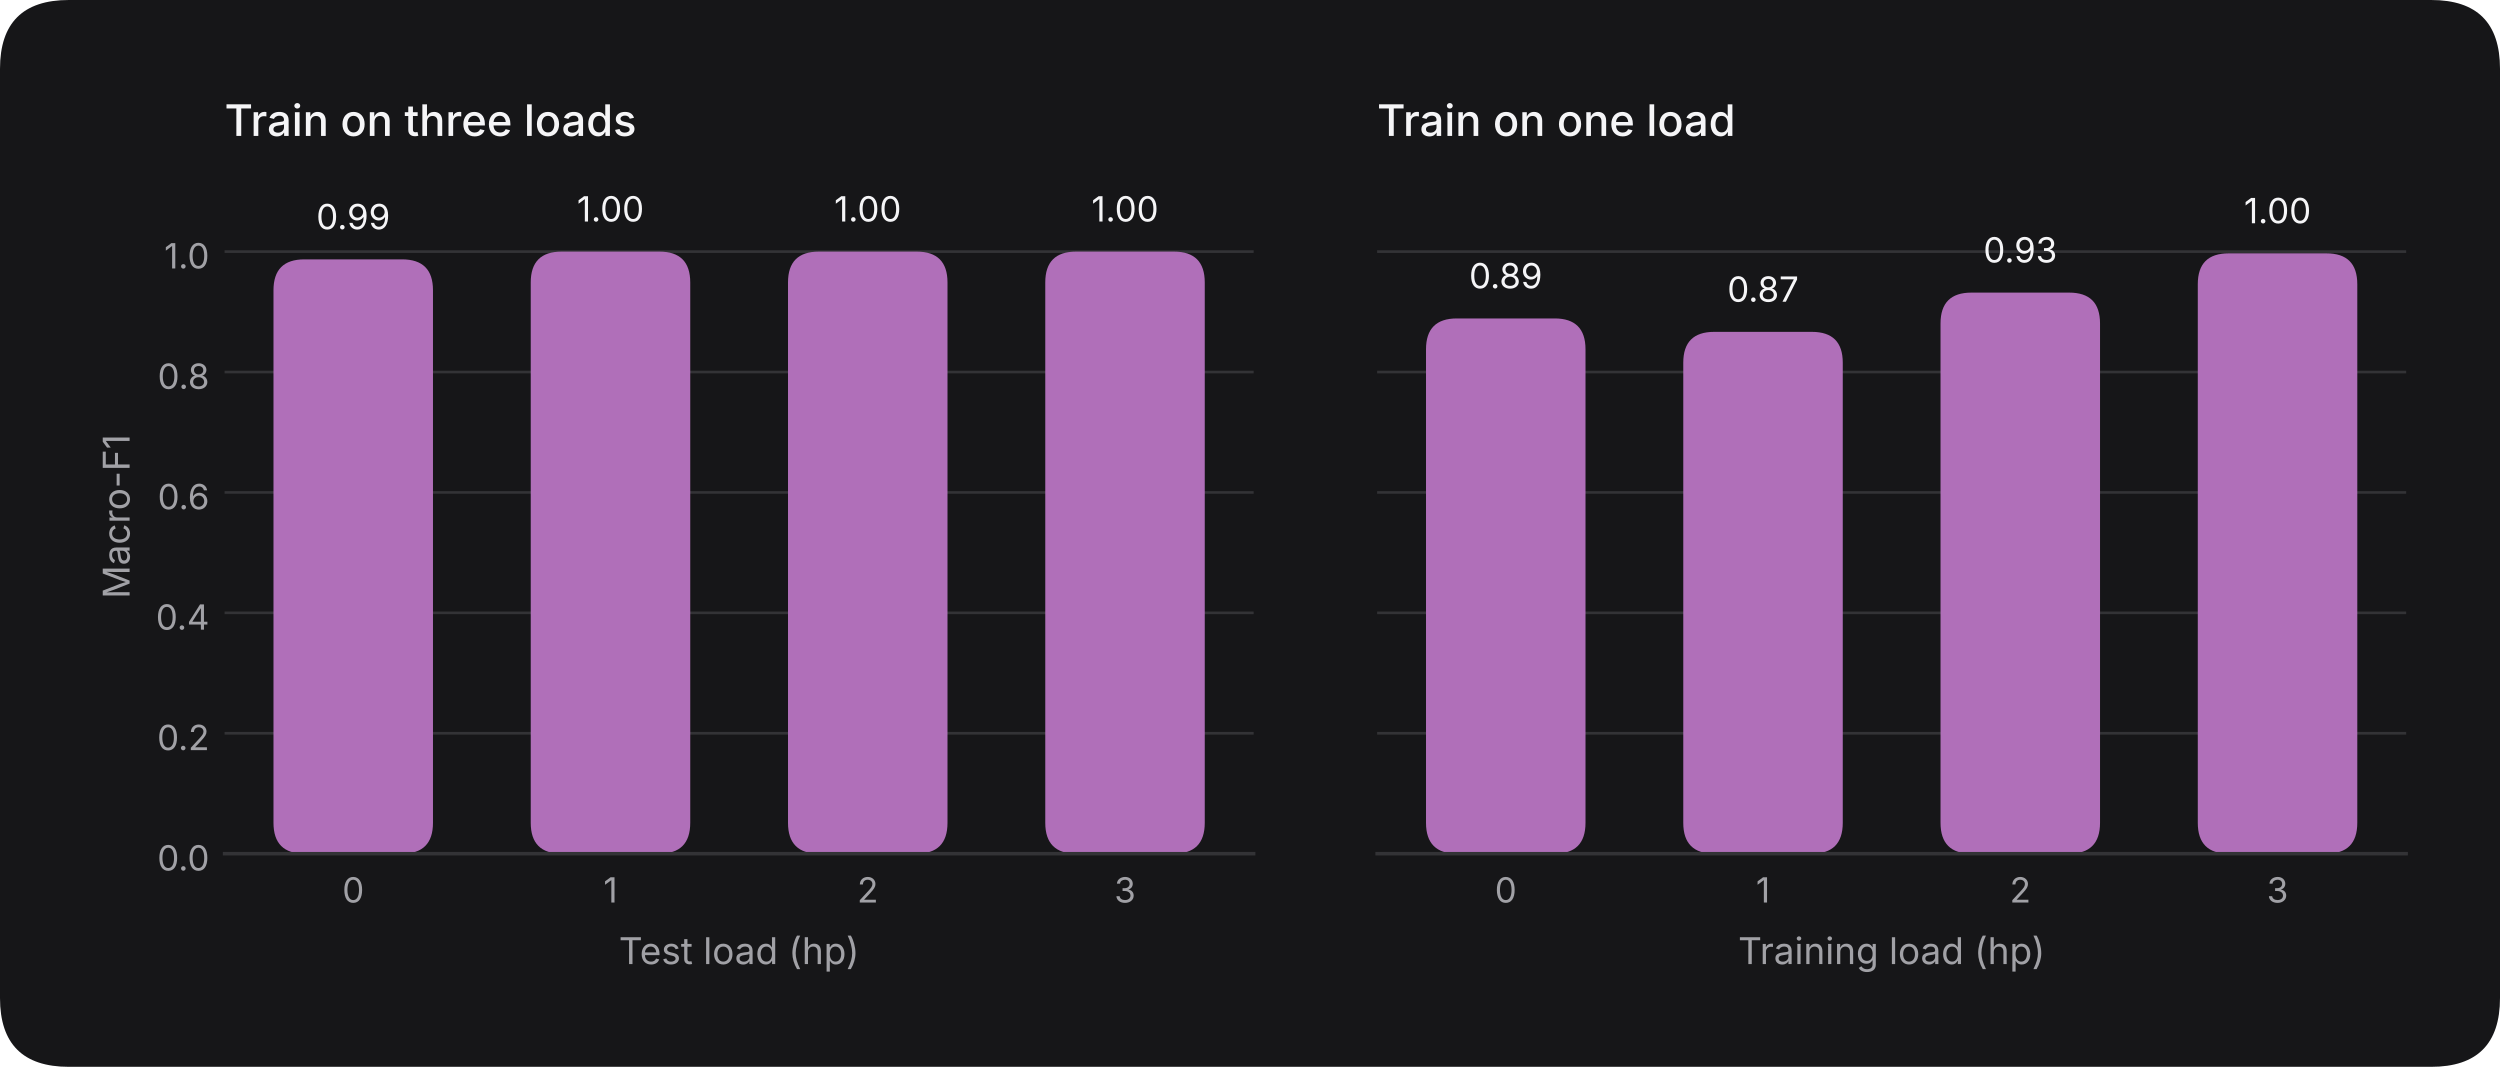
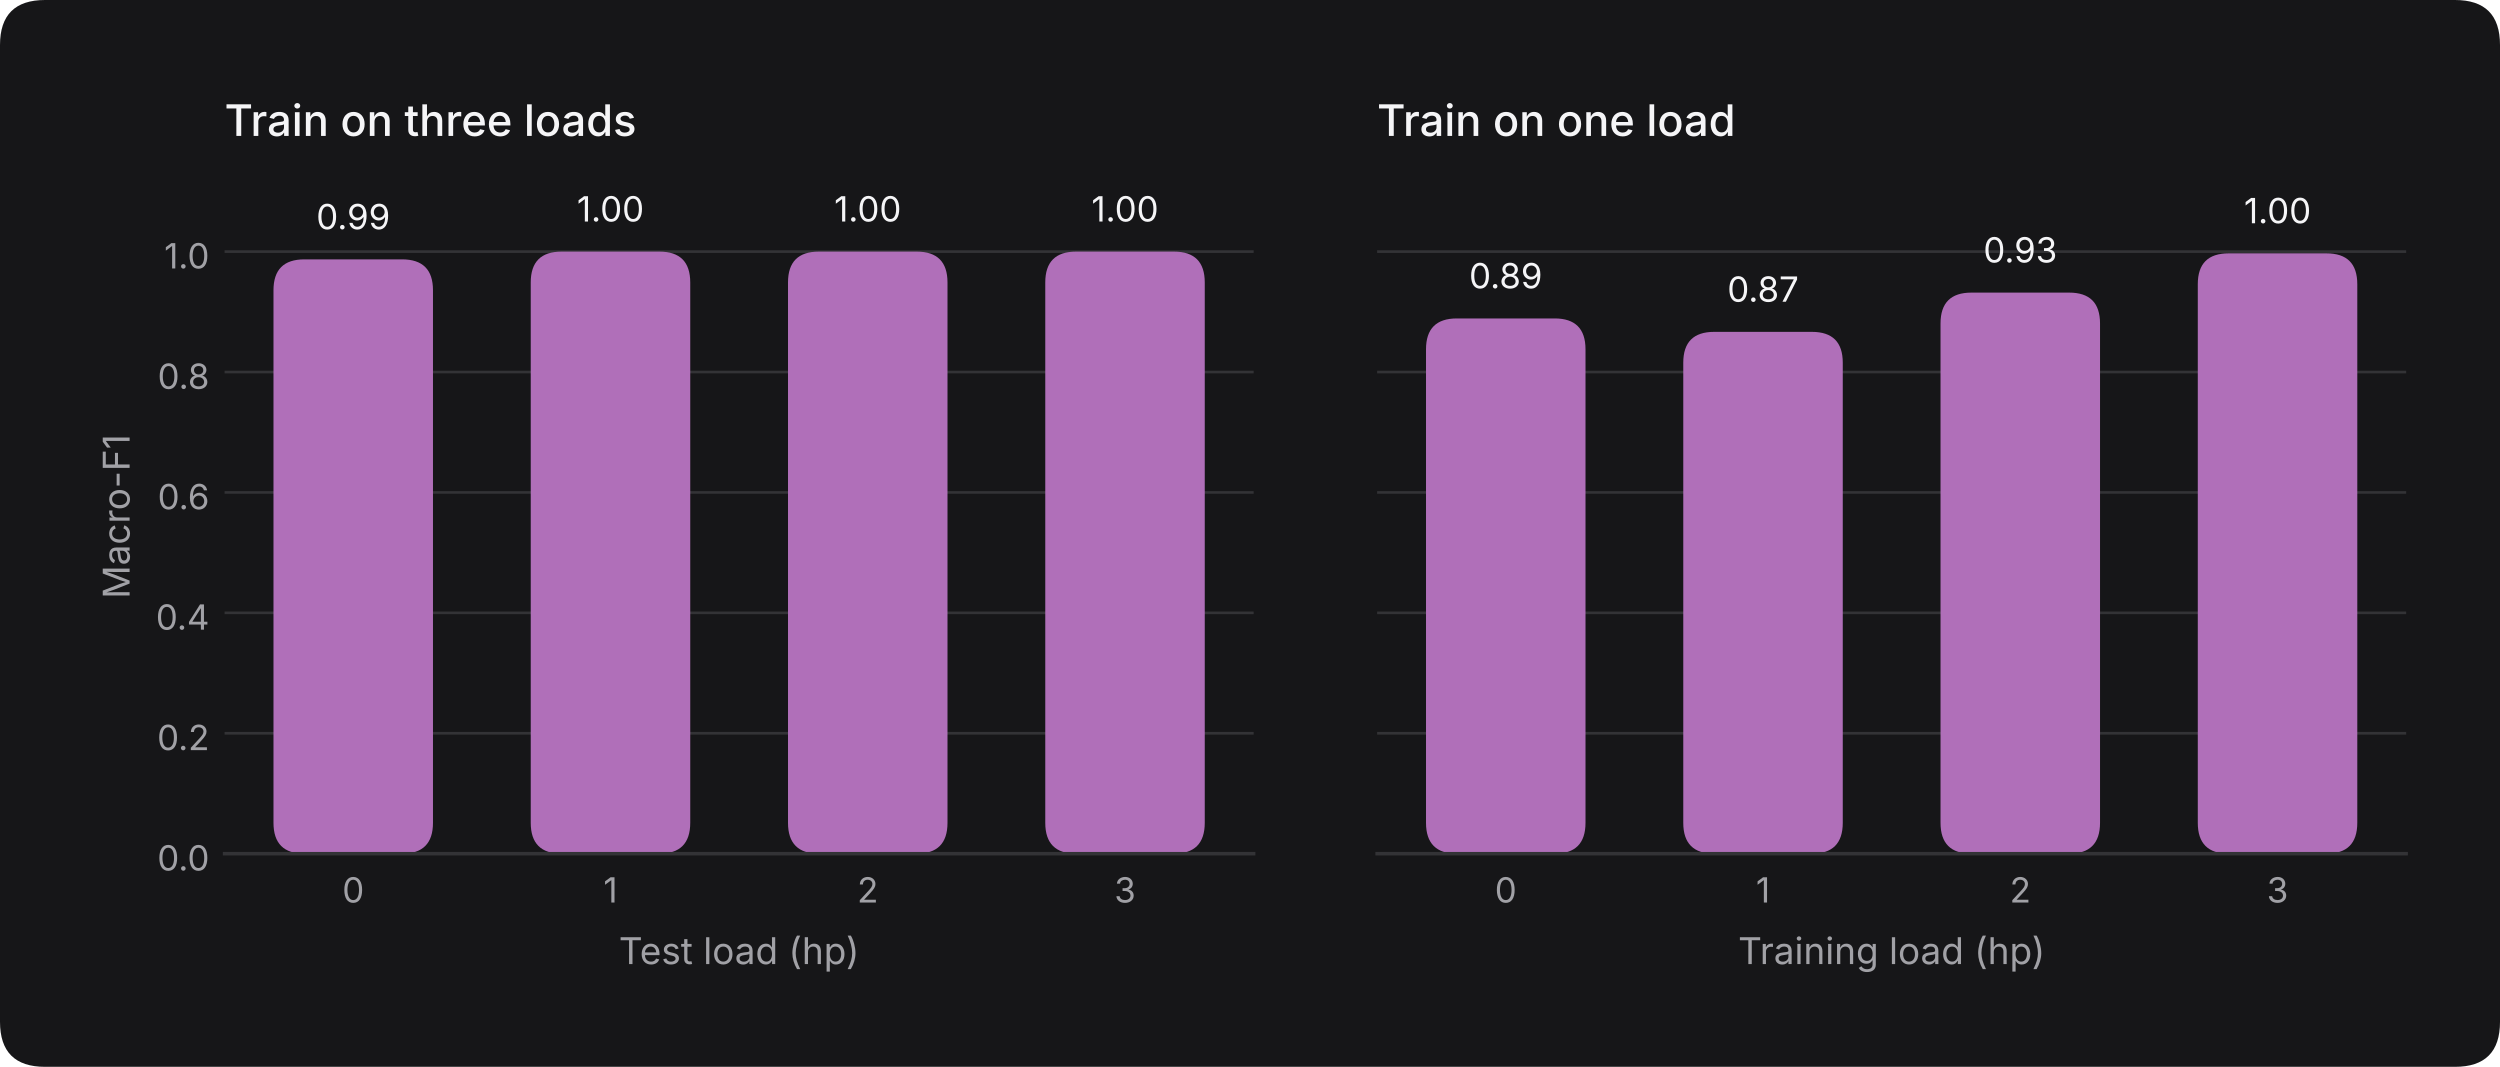
<svg xmlns="http://www.w3.org/2000/svg" xmlns:xlink="http://www.w3.org/1999/xlink" width="575.503pt" height="245.584pt" viewBox="0 0 575.503 245.584" version="1.1">
  <defs>
    <style type="text/css">*{stroke-linejoin: round; stroke-linecap: butt}</style>
  </defs>
  <g id="figure_1">
    <g id="patch_1">
      <path d="M 0 245.584  L 575.503 245.584  L 575.503 0  L 0 0  L 0 245.584  z " style="fill: none; opacity: 0" />
    </g>
    <g id="patch_2">
-       <path d="M 15.84 245.584  L 559.663 245.584  Q 575.503 245.584 575.503 229.744  L 575.503 15.84  Q 575.503 -0 559.663 -0  L 15.84 -0  Q 0 -0 0 15.84  L 0 229.744  Q 0 245.584 15.84 245.584  z " style="fill: #161618" />
+       <path d="M 10.359 245.584  L 565.144 245.584  Q 575.503 245.584 575.503 235.225  L 575.503 10.359  Q 575.503 -0 565.144 -0  L 10.359 -0  Q 0 -0 0 10.359  L 0 235.225  Q 0 245.584 10.359 245.584  z " style="fill: #161618" />
    </g>
    <g id="axes_1">
      <g id="patch_3">
        <path d="M 51.703 196.519  L 288.59 196.519  L 288.59 41.288  L 51.703 41.288  L 51.703 196.519  z " style="fill: none; opacity: 0" />
      </g>
      <g id="matplotlib.axis_1">
        <g id="xtick_1">
          <g id="line2d_1" />
          <g id="text_1">
            <g style="fill: #a1a1a6" transform="translate(78.79052 207.7695) scale(0.08 -0.08)">
              <defs>
                <path id="Inter-Regular-53f" d="M 2019 -63  C 3059 -63 3656 809 3656 2325  C 3656 3834 3050 4719 2019 4719  C 988 4719 381 3834 381 2325  C 381 806 981 -63 2019 -63  z M 2019 456  C 1338 456 953 1144 953 2325  C 953 3509 1338 4203 2019 4203  C 2700 4203 3084 3513 3084 2325  C 3084 1144 2700 456 2019 456  z " transform="scale(0.015625)" />
              </defs>
              <use xlink:href="#Inter-Regular-53f" />
            </g>
          </g>
        </g>
        <g id="xtick_2">
          <g id="line2d_2" />
          <g id="text_2">
            <g style="fill: #a1a1a6" transform="translate(138.9091 207.7695) scale(0.08 -0.08)">
              <defs>
                <path id="Inter-Regular-540" d="M 2041 4656  L 1313 4656  L 300 3909  L 300 3272  L 1425 4106  L 1456 4106  L 1456 0  L 2041 0  L 2041 4656  z " transform="scale(0.015625)" />
              </defs>
              <use xlink:href="#Inter-Regular-540" />
            </g>
          </g>
        </g>
        <g id="xtick_3">
          <g id="line2d_3" />
          <g id="text_3">
            <g style="fill: #a1a1a6" transform="translate(197.3183 207.7695) scale(0.08 -0.08)">
              <defs>
                <path id="Inter-Regular-541" d="M 481 0  L 3447 0  L 3447 522  L 1300 522  L 1300 559  L 2319 1644  C 3141 2519 3369 2916 3369 3419  C 3369 4147 2778 4719 1947 4719  C 1119 4719 494 4159 494 3334  L 1063 3334  C 1063 3859 1400 4203 1931 4203  C 2428 4203 2806 3900 2806 3413  C 2806 2984 2544 2666 2028 2106  L 481 428  L 481 0  z " transform="scale(0.015625)" />
              </defs>
              <use xlink:href="#Inter-Regular-541" />
            </g>
          </g>
        </g>
        <g id="xtick_4">
          <g id="line2d_4" />
          <g id="text_4">
            <g style="fill: #a1a1a6" transform="translate(256.5087 207.7695) scale(0.08 -0.08)">
              <defs>
                <path id="Inter-Regular-543" d="M 1984 -63  C 2897 -63 3572 503 3572 1266  C 3572 1853 3225 2284 2631 2381  L 2631 2419  C 3106 2559 3403 2944 3403 3469  C 3403 4131 2872 4719 2003 4719  C 1184 4719 516 4216 491 3484  L 1063 3484  C 1081 3938 1516 4203 1991 4203  C 2497 4203 2822 3900 2822 3438  C 2822 2956 2447 2644 1903 2644  L 1525 2644  L 1525 2128  L 1903 2128  C 2594 2128 2984 1775 2984 1272  C 2984 788 2559 459 1975 459  C 1444 459 1025 731 991 1175  L 391 1175  C 422 438 1072 -63 1984 -63  z " transform="scale(0.015625)" />
              </defs>
              <use xlink:href="#Inter-Regular-543" />
            </g>
          </g>
        </g>
        <g id="text_5">
          <g style="fill: #a1a1a6" transform="translate(142.4574 221.9336) scale(0.085 -0.085)">
            <defs>
              <path id="Inter-Regular-19c" d="M 306 4131  L 1772 4131  L 1772 0  L 2366 0  L 2366 4131  L 3825 4131  L 3825 4656  L 306 4656  L 306 4131  z " transform="scale(0.015625)" />
              <path id="Inter-Regular-267" d="M 1963 -75  C 2678 -75 3200 284 3363 813  L 2819 963  C 2688 606 2378 425 1966 425  C 1347 425 922 825 894 1556  L 3419 1556  L 3419 1791  C 3419 3081 2638 3538 1897 3538  C 944 3538 325 2791 325 1719  C 325 644 950 -75 1963 -75  z M 897 2031  C 931 2566 1297 3038 1897 3038  C 2472 3038 2794 2625 2847 2031  L 897 2031  z " transform="scale(0.015625)" />
              <path id="Inter-Regular-369" d="M 1681 -75  C 2500 -75 3059 372 3059 984  C 3059 1463 2763 1778 2128 1928  L 1600 2053  C 1191 2150 1013 2294 1013 2553  C 1013 2844 1325 3059 1741 3059  C 2191 3059 2388 2816 2484 2566  L 2994 2697  C 2834 3188 2456 3538 1738 3538  C 994 3538 444 3119 444 2519  C 444 2028 747 1716 1381 1566  L 1963 1428  C 2306 1347 2475 1188 2475 947  C 2475 659 2163 419 1675 419  C 1256 419 972 591 872 975  L 338 847  C 463 244 963 -75 1681 -75  z " transform="scale(0.015625)" />
              <path id="Inter-Regular-37b" d="M 1869 3494  L 1150 3494  L 1150 4325  L 588 4325  L 588 3494  L 63 3494  L 63 3013  L 588 3013  L 588 863  C 588 291 944 -44 1547 -44  C 1691 -44 1850 -22 1966 19  L 1850 494  C 1756 475 1634 456 1563 456  C 1266 456 1150 594 1150 906  L 1150 3013  L 1869 3013  L 1869 3494  z " transform="scale(0.015625)" />
              <path id="Inter-Regular-6eb" transform="scale(0.015625)" />
              <path id="Inter-Regular-2e2" d="M 1056 4656  L 494 4656  L 494 0  L 1056 0  L 1056 4656  z " transform="scale(0.015625)" />
              <path id="Inter-Regular-318" d="M 1916 -75  C 2869 -75 3513 647 3513 1725  C 3513 2819 2869 3538 1916 3538  C 966 3538 325 2819 325 1725  C 325 647 966 -75 1916 -75  z M 1916 428  C 1219 428 897 1038 897 1725  C 897 2422 1219 3034 1916 3034  C 2622 3034 2944 2419 2944 1725  C 2944 1038 2622 428 1916 428  z " transform="scale(0.015625)" />
              <path id="Inter-Regular-1fc" d="M 1472 -81  C 2063 -81 2391 228 2509 475  L 2547 475  L 2547 0  L 3100 0  L 3100 2303  C 3100 3394 2259 3538 1791 3538  C 1250 3538 650 3344 381 2709  L 922 2531  C 1031 2775 1303 3044 1806 3044  C 2291 3044 2538 2794 2538 2359  L 2538 2341  C 2538 2081 2263 2100 1641 2022  C 994 1941 281 1794 281 994  C 281 306 809 -81 1472 -81  z M 1569 416  C 1150 416 847 603 847 966  C 847 1363 1206 1494 1616 1547  C 1831 1575 2444 1638 2538 1747  L 2538 1263  C 2538 834 2191 416 1569 416  z " transform="scale(0.015625)" />
              <path id="Inter-Regular-256" d="M 1803 -75  C 2469 -75 2703 347 2819 541  L 2881 541  L 2881 0  L 3425 0  L 3425 4656  L 2863 4656  L 2863 2934  L 2819 2934  C 2703 3119 2488 3538 1806 3538  C 934 3538 325 2844 325 1738  C 325 625 931 -75 1803 -75  z M 1888 428  C 1234 428 897 1009 897 1744  C 897 2469 1225 3034 1888 3034  C 2531 3034 2869 2516 2869 1744  C 2869 966 2522 428 1888 428  z " transform="scale(0.015625)" />
              <path id="Inter-Regular-59f" d="M 681 1897  C 681 984 956 31 1488 -872  L 2034 -872  C 1497 238 1253 1069 1253 1897  C 1253 2809 1550 3956 2034 4941  L 1488 4941  C 1019 4169 681 2913 681 1897  z " transform="scale(0.015625)" />
              <path id="Inter-Regular-29f" d="M 1056 2094  C 1056 2691 1434 3031 1938 3031  C 2425 3031 2725 2709 2725 2172  L 2725 0  L 3291 0  L 3291 2219  C 3291 3103 2813 3538 2106 3538  C 1650 3538 1284 3353 1056 2888  L 1056 4656  L 494 4656  L 494 0  L 1056 0  L 1056 2094  z " transform="scale(0.015625)" />
              <path id="Inter-Regular-34d" d="M 494 -1306  L 1056 -1306  L 1056 541  L 1100 541  C 1216 347 1450 -75 2116 -75  C 2988 -75 3594 625 3594 1738  C 3594 2844 2984 3538 2113 3538  C 1431 3538 1216 3119 1100 2934  L 1038 2934  L 1038 3494  L 494 3494  L 494 -1306  z M 2031 428  C 1397 428 1050 966 1050 1744  C 1050 2516 1388 3034 2031 3034  C 2694 3034 3022 2469 3022 1744  C 3022 1009 2684 428 2031 428  z " transform="scale(0.015625)" />
              <path id="Inter-Regular-5a0" d="M 300 -872  L 847 -872  C 1369 16 1653 969 1653 1897  C 1653 2909 1316 4172 847 4941  L 300 4941  C 784 3956 1081 2809 1081 1897  C 1081 1094 853 269 300 -872  z " transform="scale(0.015625)" />
            </defs>
            <use xlink:href="#Inter-Regular-19c" />
            <use xlink:href="#Inter-Regular-267" transform="translate(56.73438 0)" />
            <use xlink:href="#Inter-Regular-369" transform="translate(115.0312 0)" />
            <use xlink:href="#Inter-Regular-37b" transform="translate(167.8125 0)" />
            <use xlink:href="#Inter-Regular-6eb" transform="translate(200.5312 0)" />
            <use xlink:href="#Inter-Regular-2e2" transform="translate(228.6562 0)" />
            <use xlink:href="#Inter-Regular-318" transform="translate(252.875 0)" />
            <use xlink:href="#Inter-Regular-1fc" transform="translate(313.8281 0)" />
            <use xlink:href="#Inter-Regular-256" transform="translate(369.9844 0)" />
            <use xlink:href="#Inter-Regular-6eb" transform="translate(431.2188 0)" />
            <use xlink:href="#Inter-Regular-59f" transform="translate(459.3438 0)" />
            <use xlink:href="#Inter-Regular-29f" transform="translate(495.8125 0)" />
            <use xlink:href="#Inter-Regular-34d" transform="translate(554.9375 0)" />
            <use xlink:href="#Inter-Regular-5a0" transform="translate(615.0469 0)" />
          </g>
        </g>
      </g>
      <g id="matplotlib.axis_2">
        <g id="ytick_1">
          <g id="line2d_5">
-             <path d="M 51.703 196.519  L 288.59 196.519  " clip-path="url(#pad418fd675)" style="fill: none; stroke: #333336; stroke-width: 0.6; stroke-linecap: square" />
+             <path d="M 51.703 196.519  L 288.59 196.519  " clip-path="url(#p7449c4aca0)" style="fill: none; stroke: #333336; stroke-width: 0.6; stroke-linecap: square" />
          </g>
          <g id="line2d_6" />
          <g id="text_6">
            <g style="fill: #a1a1a6" transform="translate(36.20842 200.3945) scale(0.08 -0.08)">
              <defs>
                <path id="Inter-Regular-5e0" d="M 922 -41  C 1156 -41 1344 147 1344 381  C 1344 616 1156 803 922 803  C 688 803 500 616 500 381  C 500 147 688 -41 922 -41  z " transform="scale(0.015625)" />
              </defs>
              <use xlink:href="#Inter-Regular-53f" />
              <use xlink:href="#Inter-Regular-5e0" transform="translate(60.5625 0)" />
              <use xlink:href="#Inter-Regular-53f" transform="translate(86.84375 0)" />
            </g>
          </g>
        </g>
        <g id="ytick_2">
          <g id="line2d_7">
-             <path d="M 51.703 168.799  L 288.59 168.799  " clip-path="url(#pad418fd675)" style="fill: none; stroke: #333336; stroke-width: 0.6; stroke-linecap: square" />
+             <path d="M 51.703 168.799  L 288.59 168.799  " clip-path="url(#p7449c4aca0)" style="fill: none; stroke: #333336; stroke-width: 0.6; stroke-linecap: square" />
          </g>
          <g id="line2d_8" />
          <g id="text_7">
            <g style="fill: #a1a1a6" transform="translate(36.17467 172.6745) scale(0.08 -0.08)">
              <use xlink:href="#Inter-Regular-53f" />
              <use xlink:href="#Inter-Regular-5e0" transform="translate(60.5625 0)" />
              <use xlink:href="#Inter-Regular-541" transform="translate(89.375 0)" />
            </g>
          </g>
        </g>
        <g id="ytick_3">
          <g id="line2d_9">
-             <path d="M 51.703 141.079  L 288.59 141.079  " clip-path="url(#pad418fd675)" style="fill: none; stroke: #333336; stroke-width: 0.6; stroke-linecap: square" />
+             <path d="M 51.703 141.079  L 288.59 141.079  " clip-path="url(#p7449c4aca0)" style="fill: none; stroke: #333336; stroke-width: 0.6; stroke-linecap: square" />
          </g>
          <g id="line2d_10" />
          <g id="text_8">
            <g style="fill: #a1a1a6" transform="translate(35.88592 144.9545) scale(0.08 -0.08)">
              <defs>
                <path id="Inter-Regular-544" d="M 375 947  L 2566 947  L 2566 0  L 3134 0  L 3134 947  L 3766 947  L 3766 1469  L 3134 1469  L 3134 4656  L 2413 4656  L 375 1431  L 375 947  z M 2569 1469  L 1009 1469  L 1009 1506  L 2531 3913  L 2569 3913  L 2569 1469  z " transform="scale(0.015625)" />
              </defs>
              <use xlink:href="#Inter-Regular-53f" />
              <use xlink:href="#Inter-Regular-5e0" transform="translate(60.5625 0)" />
              <use xlink:href="#Inter-Regular-544" transform="translate(89.375 0)" />
            </g>
          </g>
        </g>
        <g id="ytick_4">
          <g id="line2d_11">
-             <path d="M 51.703 113.359  L 288.59 113.359  " clip-path="url(#pad418fd675)" style="fill: none; stroke: #333336; stroke-width: 0.6; stroke-linecap: square" />
+             <path d="M 51.703 113.359  L 288.59 113.359  " clip-path="url(#p7449c4aca0)" style="fill: none; stroke: #333336; stroke-width: 0.6; stroke-linecap: square" />
          </g>
          <g id="line2d_12" />
          <g id="text_9">
            <g style="fill: #a1a1a6" transform="translate(36.29467 117.2345) scale(0.08 -0.08)">
              <defs>
                <path id="Inter-Regular-547" d="M 2019 -63  C 2969 -63 3588 634 3588 1503  C 3588 2403 2925 3044 2128 3044  C 1644 3044 1231 2813 981 2425  L 944 2425  C 944 3544 1375 4194 2091 4194  C 2575 4194 2866 3888 2969 3484  L 3550 3484  C 3438 4216 2872 4719 2091 4719  C 1034 4719 381 3788 381 2150  C 381 434 1241 -63 2019 -63  z M 2019 459  C 1447 459 1028 947 1028 1497  C 1028 2041 1469 2528 2034 2528  C 2597 2528 3013 2072 3013 1503  C 3013 922 2578 459 2019 459  z " transform="scale(0.015625)" />
              </defs>
              <use xlink:href="#Inter-Regular-53f" />
              <use xlink:href="#Inter-Regular-5e0" transform="translate(60.5625 0)" />
              <use xlink:href="#Inter-Regular-547" transform="translate(86.84375 0)" />
            </g>
          </g>
        </g>
        <g id="ytick_5">
          <g id="line2d_13">
-             <path d="M 51.703 85.639  L 288.59 85.639  " clip-path="url(#pad418fd675)" style="fill: none; stroke: #333336; stroke-width: 0.6; stroke-linecap: square" />
+             <path d="M 51.703 85.639  L 288.59 85.639  " clip-path="url(#p7449c4aca0)" style="fill: none; stroke: #333336; stroke-width: 0.6; stroke-linecap: square" />
          </g>
          <g id="line2d_14" />
          <g id="text_10">
            <g style="fill: #a1a1a6" transform="translate(36.28467 89.5145) scale(0.08 -0.08)">
              <defs>
                <path id="Inter-Regular-549" d="M 1978 -63  C 2916 -63 3578 478 3578 1238  C 3578 1825 3175 2325 2669 2419  L 2669 2444  C 3109 2559 3403 2988 3403 3481  C 3403 4191 2794 4719 1978 4719  C 1150 4719 550 4191 550 3481  C 550 2988 838 2559 1291 2444  L 1291 2419  C 769 2325 381 1825 381 1238  C 381 478 1031 -63 1978 -63  z M 1978 453  C 1350 453 966 775 966 1269  C 966 1784 1391 2153 1978 2153  C 2553 2153 2984 1784 2984 1269  C 2984 775 2594 453 1978 453  z M 1978 2650  C 1475 2650 1125 2966 1125 3438  C 1125 3903 1463 4206 1978 4206  C 2484 4206 2828 3903 2828 3438  C 2828 2966 2469 2650 1978 2650  z " transform="scale(0.015625)" />
              </defs>
              <use xlink:href="#Inter-Regular-53f" />
              <use xlink:href="#Inter-Regular-5e0" transform="translate(60.5625 0)" />
              <use xlink:href="#Inter-Regular-549" transform="translate(87.125 0)" />
            </g>
          </g>
        </g>
        <g id="ytick_6">
          <g id="line2d_15">
-             <path d="M 51.703 57.919  L 288.59 57.919  " clip-path="url(#pad418fd675)" style="fill: none; stroke: #333336; stroke-width: 0.6; stroke-linecap: square" />
+             <path d="M 51.703 57.919  L 288.59 57.919  " clip-path="url(#p7449c4aca0)" style="fill: none; stroke: #333336; stroke-width: 0.6; stroke-linecap: square" />
          </g>
          <g id="line2d_16" />
          <g id="text_11">
            <g style="fill: #a1a1a6" transform="translate(37.79967 61.7945) scale(0.08 -0.08)">
              <use xlink:href="#Inter-Regular-540" />
              <use xlink:href="#Inter-Regular-5e0" transform="translate(40.67188 0)" />
              <use xlink:href="#Inter-Regular-53f" transform="translate(66.95312 0)" />
            </g>
          </g>
        </g>
        <g id="text_12">
          <g style="fill: #a1a1a6" transform="translate(29.83563 137.8273) rotate(-90) scale(0.085 -0.085)">
            <defs>
              <path id="Inter-Regular-125" d="M 563 0  L 1128 0  L 1128 2659  C 1128 3019 1116 3569 1106 4013  C 1291 3466 1472 2922 1575 2659  L 2631 0  L 3147 0  L 4188 2659  C 4294 2931 4488 3491 4656 4022  C 4644 3538 4634 3003 4634 2659  L 4634 0  L 5219 0  L 5219 4656  L 4372 4656  L 3241 1719  C 3150 1484 3006 1025 2897 659  C 2788 1038 2641 1494 2553 1719  L 1406 4656  L 563 4656  L 563 0  z " transform="scale(0.015625)" />
              <path id="Inter-Regular-24b" d="M 1916 -75  C 2600 -75 3156 297 3344 919  L 2806 1072  C 2703 694 2384 428 1916 428  C 1219 428 897 1038 897 1725  C 897 2422 1219 3034 1916 3034  C 2375 3034 2688 2778 2791 2419  L 3331 2572  C 3141 3181 2591 3538 1916 3538  C 966 3538 325 2819 325 1725  C 325 647 966 -75 1916 -75  z " transform="scale(0.015625)" />
              <path id="Inter-Regular-356" d="M 494 0  L 1056 0  L 1056 2188  C 1056 2659 1425 3000 1928 3000  C 2078 3000 2231 2975 2266 2969  L 2266 3534  C 2200 3538 2063 3544 1981 3544  C 1566 3544 1203 3309 1075 2956  L 1038 2956  L 1038 3494  L 494 3494  L 494 0  z " transform="scale(0.015625)" />
              <path id="Inter-Regular-5b5" d="M 2494 2247  L 450 2247  L 450 1728  L 2494 1728  L 2494 2247  z " transform="scale(0.015625)" />
              <path id="Inter-Regular-89" d="M 563 0  L 1156 0  L 1156 2013  L 3166 2013  L 3166 2538  L 1156 2538  L 1156 4131  L 3378 4131  L 3378 4656  L 563 4656  L 563 0  z " transform="scale(0.015625)" />
            </defs>
            <use xlink:href="#Inter-Regular-125" />
            <use xlink:href="#Inter-Regular-1fc" transform="translate(90.32812 0)" />
            <use xlink:href="#Inter-Regular-24b" transform="translate(146.4844 0)" />
            <use xlink:href="#Inter-Regular-356" transform="translate(203.6094 0)" />
            <use xlink:href="#Inter-Regular-318" transform="translate(239.5938 0)" />
            <use xlink:href="#Inter-Regular-5b5" transform="translate(299.5625 0)" />
            <use xlink:href="#Inter-Regular-89" transform="translate(345.5625 0)" />
            <use xlink:href="#Inter-Regular-540" transform="translate(404.5938 0)" />
          </g>
        </g>
      </g>
      <g id="patch_4">
-         <path d="M 70.062 196.519  L 92.566 196.519  Q 99.673 196.519 99.673 189.413  L 99.673 66.814  Q 99.673 59.707 92.566 59.707  L 70.062 59.707  Q 62.956 59.707 62.956 66.814  L 62.956 189.413  Q 62.956 196.519 70.062 196.519  z " clip-path="url(#pad418fd675)" style="fill: #b06fb9" />
+         <path d="M 70.062 196.519  L 92.566 196.519  Q 99.673 196.519 99.673 189.413  L 99.673 66.814  Q 99.673 59.707 92.566 59.707  L 70.062 59.707  Q 62.956 59.707 62.956 66.814  L 62.956 189.413  Q 62.956 196.519 70.062 196.519  z " clip-path="url(#p7449c4aca0)" style="fill: #b06fb9" />
      </g>
      <g id="patch_5">
-         <path d="M 129.284 196.519  L 151.788 196.519  Q 158.895 196.519 158.895 189.413  L 158.895 65.026  Q 158.895 57.919 151.788 57.919  L 129.284 57.919  Q 122.177 57.919 122.177 65.026  L 122.177 189.413  Q 122.177 196.519 129.284 196.519  z " clip-path="url(#pad418fd675)" style="fill: #b06fb9" />
+         <path d="M 129.284 196.519  L 151.788 196.519  Q 158.895 196.519 158.895 189.413  L 158.895 65.026  Q 158.895 57.919 151.788 57.919  L 129.284 57.919  Q 122.177 57.919 122.177 65.026  L 122.177 189.413  Q 122.177 196.519 129.284 196.519  z " clip-path="url(#p7449c4aca0)" style="fill: #b06fb9" />
      </g>
      <g id="patch_6">
-         <path d="M 188.506 196.519  L 211.01 196.519  Q 218.116 196.519 218.116 189.413  L 218.116 65.026  Q 218.116 57.919 211.01 57.919  L 188.506 57.919  Q 181.399 57.919 181.399 65.026  L 181.399 189.413  Q 181.399 196.519 188.506 196.519  z " clip-path="url(#pad418fd675)" style="fill: #b06fb9" />
+         <path d="M 188.506 196.519  L 211.01 196.519  Q 218.116 196.519 218.116 189.413  L 218.116 65.026  Q 218.116 57.919 211.01 57.919  L 188.506 57.919  Q 181.399 57.919 181.399 65.026  L 181.399 189.413  Q 181.399 196.519 188.506 196.519  z " clip-path="url(#p7449c4aca0)" style="fill: #b06fb9" />
      </g>
      <g id="patch_7">
-         <path d="M 247.727 196.519  L 270.231 196.519  Q 277.338 196.519 277.338 189.413  L 277.338 65.026  Q 277.338 57.919 270.231 57.919  L 247.727 57.919  Q 240.621 57.919 240.621 65.026  L 240.621 189.413  Q 240.621 196.519 247.727 196.519  z " clip-path="url(#pad418fd675)" style="fill: #b06fb9" />
+         <path d="M 247.727 196.519  L 270.231 196.519  Q 277.338 196.519 277.338 189.413  L 277.338 65.026  Q 277.338 57.919 270.231 57.919  L 247.727 57.919  Q 240.621 57.919 240.621 65.026  L 240.621 189.413  Q 240.621 196.519 247.727 196.519  z " clip-path="url(#p7449c4aca0)" style="fill: #b06fb9" />
      </g>
      <g id="patch_8">
        <path d="M 51.703 196.519  L 288.59 196.519  " style="fill: none; stroke: #333336; stroke-width: 0.8; stroke-linejoin: miter; stroke-linecap: square" />
      </g>
      <g id="text_13">
        <g style="fill: #f5f5f7" transform="translate(72.80552 52.77775) scale(0.08 -0.08)">
          <defs>
            <path id="Inter-Regular-54a" d="M 1884 -63  C 2938 -63 3588 866 3588 2513  C 3588 4225 2728 4706 1963 4719  C 1006 4734 381 4025 381 3156  C 381 2259 1044 1616 1847 1616  C 2334 1616 2744 1856 2994 2238  L 3031 2238  C 3031 1109 2594 463 1884 463  C 1394 463 1103 772 1006 1184  L 419 1184  C 528 441 1094 -63 1884 -63  z M 1934 2134  C 1372 2134 963 2588 963 3159  C 963 3734 1391 4197 1953 4197  C 2525 4197 2947 3706 2947 3172  C 2947 2625 2500 2134 1934 2134  z " transform="scale(0.015625)" />
          </defs>
          <use xlink:href="#Inter-Regular-53f" />
          <use xlink:href="#Inter-Regular-5e0" transform="translate(60.5625 0)" />
          <use xlink:href="#Inter-Regular-54a" transform="translate(88.6875 0)" />
          <use xlink:href="#Inter-Regular-54a" transform="translate(150.7031 0)" />
        </g>
      </g>
      <g id="text_14">
        <g style="fill: #f5f5f7" transform="translate(132.8103 50.98981) scale(0.08 -0.08)">
          <use xlink:href="#Inter-Regular-540" />
          <use xlink:href="#Inter-Regular-5e0" transform="translate(40.67188 0)" />
          <use xlink:href="#Inter-Regular-53f" transform="translate(66.95312 0)" />
          <use xlink:href="#Inter-Regular-53f" transform="translate(130.0469 0)" />
        </g>
      </g>
      <g id="text_15">
        <g style="fill: #f5f5f7" transform="translate(192.032 50.98981) scale(0.08 -0.08)">
          <use xlink:href="#Inter-Regular-540" />
          <use xlink:href="#Inter-Regular-5e0" transform="translate(40.67188 0)" />
          <use xlink:href="#Inter-Regular-53f" transform="translate(66.95312 0)" />
          <use xlink:href="#Inter-Regular-53f" transform="translate(130.0469 0)" />
        </g>
      </g>
      <g id="text_16">
        <g style="fill: #f5f5f7" transform="translate(251.2537 50.98981) scale(0.08 -0.08)">
          <use xlink:href="#Inter-Regular-540" />
          <use xlink:href="#Inter-Regular-5e0" transform="translate(40.67188 0)" />
          <use xlink:href="#Inter-Regular-53f" transform="translate(66.95312 0)" />
          <use xlink:href="#Inter-Regular-53f" transform="translate(130.0469 0)" />
        </g>
      </g>
      <g id="text_17">
        <g style="fill: #f5f5f7" transform="translate(51.70342 31.2875) scale(0.1 -0.1)">
          <defs>
            <path id="Inter-Medium-19c" d="M 281 4044  L 1734 4044  L 1734 0  L 2450 0  L 2450 4044  L 3897 4044  L 3897 4656  L 281 4656  L 281 4044  z " transform="scale(0.015625)" />
            <path id="Inter-Medium-356" d="M 463 0  L 1150 0  L 1150 2122  C 1150 2581 1500 2906 1981 2906  C 2125 2906 2291 2881 2341 2869  L 2341 3525  C 2269 3534 2138 3544 2050 3544  C 1641 3544 1294 3313 1166 2931  L 1128 2931  L 1128 3494  L 463 3494  L 463 0  z " transform="scale(0.015625)" />
            <path id="Inter-Medium-1fc" d="M 1441 -78  C 2006 -78 2338 206 2472 478  L 2506 478  L 2506 0  L 3172 0  L 3172 2319  C 3172 3328 2369 3538 1806 3538  C 1184 3538 597 3294 359 2669  L 1006 2500  C 1103 2738 1359 2978 1816 2978  C 2253 2978 2484 2753 2484 2366  L 2484 2347  C 2484 2100 2219 2103 1603 2031  C 944 1956 259 1781 259 988  C 259 300 775 -78 1441 -78  z M 1594 475  C 1209 475 934 647 934 978  C 934 1338 1253 1469 1641 1522  C 1853 1550 2384 1606 2488 1706  L 2488 1259  C 2488 850 2153 475 1594 475  z " transform="scale(0.015625)" />
            <path id="Inter-Medium-2b2" d="M 463 0  L 1150 0  L 1150 3494  L 463 3494  L 463 0  z M 809 4028  C 1047 4028 1244 4209 1244 4434  C 1244 4663 1047 4844 809 4844  C 572 4844 375 4663 375 4434  C 375 4209 572 4028 809 4028  z " transform="scale(0.015625)" />
            <path id="Inter-Medium-307" d="M 1150 2069  C 1150 2622 1494 2938 1963 2938  C 2419 2938 2700 2638 2700 2134  L 2700 0  L 3388 0  L 3388 2219  C 3388 3081 2913 3538 2200 3538  C 1706 3538 1341 3316 1122 2822  L 1119 3494  L 463 3494  L 463 0  L 1150 0  L 1150 2069  z " transform="scale(0.015625)" />
            <path id="Inter-Medium-6eb" transform="scale(0.015625)" />
            <path id="Inter-Medium-318" d="M 1931 -72  C 2916 -72 3566 650 3566 1728  C 3566 2816 2916 3538 1931 3538  C 947 3538 300 2816 300 1728  C 300 650 947 -72 1931 -72  z M 1931 509  C 1300 509 1000 1066 1000 1728  C 1000 2400 1300 2956 1931 2956  C 2569 2956 2869 2397 2869 1728  C 2869 1066 2569 509 1931 509  z " transform="scale(0.015625)" />
            <path id="Inter-Medium-37b" d="M 1956 3494  L 1259 3494  L 1259 4325  L 572 4325  L 572 3494  L 63 3494  L 63 2934  L 572 2934  L 572 888  C 572 294 938 -47 1572 -47  C 1731 -47 1906 -25 2053 25  L 1931 575  C 1847 556 1713 538 1641 538  C 1369 538 1259 663 1259 944  L 1259 2934  L 1956 2934  L 1956 3494  z " transform="scale(0.015625)" />
            <path id="Inter-Medium-29f" d="M 1150 2069  C 1150 2622 1494 2938 1963 2938  C 2419 2938 2700 2638 2700 2134  L 2700 0  L 3391 0  L 3391 2219  C 3391 3081 2913 3538 2200 3538  C 1722 3538 1363 3328 1144 2866  L 1144 4656  L 463 4656  L 463 0  L 1150 0  L 1150 2069  z " transform="scale(0.015625)" />
            <path id="Inter-Medium-267" d="M 1969 -72  C 2716 -72 3250 294 3416 838  L 2769 991  C 2647 666 2359 497 1975 497  C 1403 497 1016 863 991 1538  L 3469 1538  L 3469 1781  C 3469 3041 2706 3538 1909 3538  C 931 3538 300 2797 300 1722  C 300 638 938 -72 1969 -72  z M 994 2050  C 1031 2553 1363 2969 1913 2969  C 2441 2969 2738 2600 2788 2050  L 994 2050  z " transform="scale(0.015625)" />
            <path id="Inter-Medium-2e2" d="M 1150 4656  L 463 4656  L 463 0  L 1150 0  L 1150 4656  z " transform="scale(0.015625)" />
            <path id="Inter-Medium-256" d="M 1763 -69  C 2394 -69 2647 325 2769 547  L 2825 547  L 2825 0  L 3494 0  L 3494 4656  L 2806 4656  L 2806 2925  L 2769 2925  C 2650 3141 2413 3538 1763 3538  C 922 3538 300 2875 300 1738  C 300 609 913 -69 1763 -69  z M 1913 516  C 1316 516 1003 1050 1003 1744  C 1003 2431 1306 2953 1913 2953  C 2503 2953 2819 2469 2819 1744  C 2819 1016 2497 516 1913 516  z " transform="scale(0.015625)" />
            <path id="Inter-Medium-369" d="M 1716 -72  C 2569 -72 3156 378 3156 1016  C 3156 1500 2850 1813 2203 1959  L 1641 2084  C 1256 2172 1100 2309 1100 2541  C 1100 2803 1388 2994 1766 2994  C 2178 2994 2375 2775 2466 2531  L 3081 2666  C 2931 3184 2516 3538 1759 3538  C 969 3538 406 3122 406 2497  C 406 1997 719 1678 1369 1531  L 1956 1397  C 2288 1322 2447 1178 2447 956  C 2447 697 2166 484 1722 484  C 1316 484 1050 653 953 1019  L 306 884  C 431 266 956 -72 1716 -72  z " transform="scale(0.015625)" />
          </defs>
          <use xlink:href="#Inter-Medium-19c" />
          <use xlink:href="#Inter-Medium-356" transform="translate(59.625 0)" />
          <use xlink:href="#Inter-Medium-1fc" transform="translate(97.85938 0)" />
          <use xlink:href="#Inter-Medium-2b2" transform="translate(154.6406 0)" />
          <use xlink:href="#Inter-Medium-307" transform="translate(179.8438 0)" />
          <use xlink:href="#Inter-Medium-6eb" transform="translate(240 0)" />
          <use xlink:href="#Inter-Medium-318" transform="translate(266.6562 0)" />
          <use xlink:href="#Inter-Medium-307" transform="translate(327.0625 0)" />
          <use xlink:href="#Inter-Medium-6eb" transform="translate(387.2188 0)" />
          <use xlink:href="#Inter-Medium-37b" transform="translate(413.875 0)" />
          <use xlink:href="#Inter-Medium-29f" transform="translate(448 0)" />
          <use xlink:href="#Inter-Medium-356" transform="translate(508.1562 0)" />
          <use xlink:href="#Inter-Medium-267" transform="translate(544.9219 0)" />
          <use xlink:href="#Inter-Medium-267" transform="translate(603.6562 0)" />
          <use xlink:href="#Inter-Medium-6eb" transform="translate(662.3906 0)" />
          <use xlink:href="#Inter-Medium-2e2" transform="translate(689.0469 0)" />
          <use xlink:href="#Inter-Medium-318" transform="translate(714.25 0)" />
          <use xlink:href="#Inter-Medium-1fc" transform="translate(775.6406 0)" />
          <use xlink:href="#Inter-Medium-256" transform="translate(832.4219 0)" />
          <use xlink:href="#Inter-Medium-369" transform="translate(894.2344 0)" />
        </g>
      </g>
    </g>
    <g id="axes_2">
      <g id="patch_9">
        <path d="M 317.017 196.519  L 553.903 196.519  L 553.903 41.288  L 317.017 41.288  L 317.017 196.519  z " style="fill: none; opacity: 0" />
      </g>
      <g id="matplotlib.axis_3">
        <g id="xtick_5">
          <g id="line2d_17" />
          <g id="text_18">
            <g style="fill: #a1a1a6" transform="translate(344.1037 207.7695) scale(0.08 -0.08)">
              <use xlink:href="#Inter-Regular-53f" />
            </g>
          </g>
        </g>
        <g id="xtick_6">
          <g id="line2d_18" />
          <g id="text_19">
            <g style="fill: #a1a1a6" transform="translate(404.2223 207.7695) scale(0.08 -0.08)">
              <use xlink:href="#Inter-Regular-540" />
            </g>
          </g>
        </g>
        <g id="xtick_7">
          <g id="line2d_19" />
          <g id="text_20">
            <g style="fill: #a1a1a6" transform="translate(462.6315 207.7695) scale(0.08 -0.08)">
              <use xlink:href="#Inter-Regular-541" />
            </g>
          </g>
        </g>
        <g id="xtick_8">
          <g id="line2d_20" />
          <g id="text_21">
            <g style="fill: #a1a1a6" transform="translate(521.8219 207.7695) scale(0.08 -0.08)">
              <use xlink:href="#Inter-Regular-543" />
            </g>
          </g>
        </g>
        <g id="text_22">
          <g style="fill: #a1a1a6" transform="translate(400.1173 221.9336) scale(0.085 -0.085)">
            <defs>
              <path id="Inter-Regular-2b2" d="M 494 0  L 1056 0  L 1056 3494  L 494 3494  L 494 0  z M 778 4066  C 994 4066 1172 4231 1172 4438  C 1172 4644 994 4809 778 4809  C 566 4809 388 4644 388 4438  C 388 4231 566 4066 778 4066  z " transform="scale(0.015625)" />
              <path id="Inter-Regular-307" d="M 1056 2094  C 1056 2691 1434 3031 1938 3031  C 2425 3031 2725 2709 2725 2172  L 2725 0  L 3288 0  L 3288 2219  C 3288 3103 2813 3538 2106 3538  C 1638 3538 1263 3341 1038 2847  L 1034 3494  L 494 3494  L 494 0  L 1056 0  L 1056 2094  z " transform="scale(0.015625)" />
              <path id="Inter-Regular-293" d="M 1909 -1381  C 2759 -1381 3431 -994 3431 -91  L 3431 3494  L 2884 3494  L 2884 2934  L 2831 2934  C 2713 3122 2488 3538 1813 3538  C 941 3538 325 2844 325 1763  C 325 666 963 56 1800 56  C 2475 56 2697 441 2816 641  L 2869 641  L 2869 -59  C 2869 -634 2466 -891 1909 -891  C 1294 -891 1075 -578 928 -375  L 472 -669  C 688 -1053 1134 -1381 1909 -1381  z M 1894 556  C 1238 556 897 1056 897 1775  C 897 2472 1228 3034 1894 3034  C 2538 3034 2875 2516 2875 1775  C 2875 1013 2528 556 1894 556  z " transform="scale(0.015625)" />
            </defs>
            <use xlink:href="#Inter-Regular-19c" />
            <use xlink:href="#Inter-Regular-356" transform="translate(58.89062 0)" />
            <use xlink:href="#Inter-Regular-1fc" transform="translate(96.53125 0)" />
            <use xlink:href="#Inter-Regular-2b2" transform="translate(152.6875 0)" />
            <use xlink:href="#Inter-Regular-307" transform="translate(176.9062 0)" />
            <use xlink:href="#Inter-Regular-2b2" transform="translate(235.9844 0)" />
            <use xlink:href="#Inter-Regular-307" transform="translate(260.2031 0)" />
            <use xlink:href="#Inter-Regular-293" transform="translate(319.2812 0)" />
            <use xlink:href="#Inter-Regular-6eb" transform="translate(380.6094 0)" />
            <use xlink:href="#Inter-Regular-2e2" transform="translate(408.7344 0)" />
            <use xlink:href="#Inter-Regular-318" transform="translate(432.9531 0)" />
            <use xlink:href="#Inter-Regular-1fc" transform="translate(493.9062 0)" />
            <use xlink:href="#Inter-Regular-256" transform="translate(550.0625 0)" />
            <use xlink:href="#Inter-Regular-6eb" transform="translate(611.2969 0)" />
            <use xlink:href="#Inter-Regular-59f" transform="translate(639.4219 0)" />
            <use xlink:href="#Inter-Regular-29f" transform="translate(675.8906 0)" />
            <use xlink:href="#Inter-Regular-34d" transform="translate(735.0156 0)" />
            <use xlink:href="#Inter-Regular-5a0" transform="translate(795.125 0)" />
          </g>
        </g>
      </g>
      <g id="matplotlib.axis_4">
        <g id="ytick_7">
          <g id="line2d_21">
-             <path d="M 317.017 196.519  L 553.903 196.519  " clip-path="url(#p568e1d134f)" style="fill: none; stroke: #333336; stroke-width: 0.6; stroke-linecap: square" />
+             <path d="M 317.017 196.519  L 553.903 196.519  " clip-path="url(#pf37cda445e)" style="fill: none; stroke: #333336; stroke-width: 0.6; stroke-linecap: square" />
          </g>
          <g id="line2d_22" />
        </g>
        <g id="ytick_8">
          <g id="line2d_23">
-             <path d="M 317.017 168.799  L 553.903 168.799  " clip-path="url(#p568e1d134f)" style="fill: none; stroke: #333336; stroke-width: 0.6; stroke-linecap: square" />
+             <path d="M 317.017 168.799  L 553.903 168.799  " clip-path="url(#pf37cda445e)" style="fill: none; stroke: #333336; stroke-width: 0.6; stroke-linecap: square" />
          </g>
          <g id="line2d_24" />
        </g>
        <g id="ytick_9">
          <g id="line2d_25">
-             <path d="M 317.017 141.079  L 553.903 141.079  " clip-path="url(#p568e1d134f)" style="fill: none; stroke: #333336; stroke-width: 0.6; stroke-linecap: square" />
+             <path d="M 317.017 141.079  L 553.903 141.079  " clip-path="url(#pf37cda445e)" style="fill: none; stroke: #333336; stroke-width: 0.6; stroke-linecap: square" />
          </g>
          <g id="line2d_26" />
        </g>
        <g id="ytick_10">
          <g id="line2d_27">
-             <path d="M 317.017 113.359  L 553.903 113.359  " clip-path="url(#p568e1d134f)" style="fill: none; stroke: #333336; stroke-width: 0.6; stroke-linecap: square" />
+             <path d="M 317.017 113.359  L 553.903 113.359  " clip-path="url(#pf37cda445e)" style="fill: none; stroke: #333336; stroke-width: 0.6; stroke-linecap: square" />
          </g>
          <g id="line2d_28" />
        </g>
        <g id="ytick_11">
          <g id="line2d_29">
-             <path d="M 317.017 85.639  L 553.903 85.639  " clip-path="url(#p568e1d134f)" style="fill: none; stroke: #333336; stroke-width: 0.6; stroke-linecap: square" />
+             <path d="M 317.017 85.639  L 553.903 85.639  " clip-path="url(#pf37cda445e)" style="fill: none; stroke: #333336; stroke-width: 0.6; stroke-linecap: square" />
          </g>
          <g id="line2d_30" />
        </g>
        <g id="ytick_12">
          <g id="line2d_31">
-             <path d="M 317.017 57.919  L 553.903 57.919  " clip-path="url(#p568e1d134f)" style="fill: none; stroke: #333336; stroke-width: 0.6; stroke-linecap: square" />
+             <path d="M 317.017 57.919  L 553.903 57.919  " clip-path="url(#pf37cda445e)" style="fill: none; stroke: #333336; stroke-width: 0.6; stroke-linecap: square" />
          </g>
          <g id="line2d_32" />
        </g>
      </g>
      <g id="patch_10">
-         <path d="M 335.375 196.519  L 357.88 196.519  Q 364.986 196.519 364.986 189.413  L 364.986 80.411  Q 364.986 73.304 357.88 73.304  L 335.375 73.304  Q 328.269 73.304 328.269 80.411  L 328.269 189.413  Q 328.269 196.519 335.375 196.519  z " clip-path="url(#p568e1d134f)" style="fill: #b06fb9" />
+         <path d="M 335.375 196.519  L 357.88 196.519  Q 364.986 196.519 364.986 189.413  L 364.986 80.411  Q 364.986 73.304 357.88 73.304  L 335.375 73.304  Q 328.269 73.304 328.269 80.411  L 328.269 189.413  Q 328.269 196.519 335.375 196.519  z " clip-path="url(#pf37cda445e)" style="fill: #b06fb9" />
      </g>
      <g id="patch_11">
-         <path d="M 394.597 196.519  L 417.101 196.519  Q 424.208 196.519 424.208 189.413  L 424.208 83.501  Q 424.208 76.395 417.101 76.395  L 394.597 76.395  Q 387.49 76.395 387.49 83.501  L 387.49 189.413  Q 387.49 196.519 394.597 196.519  z " clip-path="url(#p568e1d134f)" style="fill: #b06fb9" />
+         <path d="M 394.597 196.519  L 417.101 196.519  Q 424.208 196.519 424.208 189.413  L 424.208 83.501  Q 424.208 76.395 417.101 76.395  L 394.597 76.395  Q 387.49 76.395 387.49 83.501  L 387.49 189.413  Q 387.49 196.519 394.597 196.519  z " clip-path="url(#pf37cda445e)" style="fill: #b06fb9" />
      </g>
      <g id="patch_12">
-         <path d="M 453.819 196.519  L 476.323 196.519  Q 483.43 196.519 483.43 189.413  L 483.43 74.465  Q 483.43 67.358 476.323 67.358  L 453.819 67.358  Q 446.712 67.358 446.712 74.465  L 446.712 189.413  Q 446.712 196.519 453.819 196.519  z " clip-path="url(#p568e1d134f)" style="fill: #b06fb9" />
+         <path d="M 453.819 196.519  L 476.323 196.519  Q 483.43 196.519 483.43 189.413  L 483.43 74.465  Q 483.43 67.358 476.323 67.358  L 453.819 67.358  Q 446.712 67.358 446.712 74.465  L 446.712 189.413  Q 446.712 196.519 453.819 196.519  z " clip-path="url(#pf37cda445e)" style="fill: #b06fb9" />
      </g>
      <g id="patch_13">
-         <path d="M 513.04 196.519  L 535.545 196.519  Q 542.651 196.519 542.651 189.413  L 542.651 65.428  Q 542.651 58.321 535.545 58.321  L 513.04 58.321  Q 505.934 58.321 505.934 65.428  L 505.934 189.413  Q 505.934 196.519 513.04 196.519  z " clip-path="url(#p568e1d134f)" style="fill: #b06fb9" />
+         <path d="M 513.04 196.519  L 535.545 196.519  Q 542.651 196.519 542.651 189.413  L 542.651 65.428  Q 542.651 58.321 535.545 58.321  L 513.04 58.321  Q 505.934 58.321 505.934 65.428  L 505.934 189.413  Q 505.934 196.519 513.04 196.519  z " clip-path="url(#pf37cda445e)" style="fill: #b06fb9" />
      </g>
      <g id="patch_14">
        <path d="M 317.017 196.519  L 553.903 196.519  " style="fill: none; stroke: #333336; stroke-width: 0.8; stroke-linejoin: miter; stroke-linecap: square" />
      </g>
      <g id="text_23">
        <g style="fill: #f5f5f7" transform="translate(338.1875 66.37441) scale(0.08 -0.08)">
          <use xlink:href="#Inter-Regular-53f" />
          <use xlink:href="#Inter-Regular-5e0" transform="translate(60.5625 0)" />
          <use xlink:href="#Inter-Regular-549" transform="translate(87.125 0)" />
          <use xlink:href="#Inter-Regular-54a" transform="translate(148.9844 0)" />
        </g>
      </g>
      <g id="text_24">
        <g style="fill: #f5f5f7" transform="translate(397.626 69.46519) scale(0.08 -0.08)">
          <defs>
            <path id="Inter-Regular-548" d="M 625 0  L 1250 0  L 3316 4103  L 3316 4656  L 306 4656  L 306 4134  L 2694 4134  L 2694 4097  L 625 0  z " transform="scale(0.015625)" />
          </defs>
          <use xlink:href="#Inter-Regular-53f" />
          <use xlink:href="#Inter-Regular-5e0" transform="translate(60.5625 0)" />
          <use xlink:href="#Inter-Regular-549" transform="translate(87.125 0)" />
          <use xlink:href="#Inter-Regular-548" transform="translate(148.9844 0)" />
        </g>
      </g>
      <g id="text_25">
        <g style="fill: #f5f5f7" transform="translate(456.5721 60.42847) scale(0.08 -0.08)">
          <use xlink:href="#Inter-Regular-53f" />
          <use xlink:href="#Inter-Regular-5e0" transform="translate(60.5625 0)" />
          <use xlink:href="#Inter-Regular-54a" transform="translate(88.6875 0)" />
          <use xlink:href="#Inter-Regular-543" transform="translate(150.7031 0)" />
        </g>
      </g>
      <g id="text_26">
        <g style="fill: #f5f5f7" transform="translate(516.5669 51.39175) scale(0.08 -0.08)">
          <use xlink:href="#Inter-Regular-540" />
          <use xlink:href="#Inter-Regular-5e0" transform="translate(40.67188 0)" />
          <use xlink:href="#Inter-Regular-53f" transform="translate(66.95312 0)" />
          <use xlink:href="#Inter-Regular-53f" transform="translate(130.0469 0)" />
        </g>
      </g>
      <g id="text_27">
        <g style="fill: #f5f5f7" transform="translate(317.0166 31.2875) scale(0.1 -0.1)">
          <use xlink:href="#Inter-Medium-19c" />
          <use xlink:href="#Inter-Medium-356" transform="translate(59.625 0)" />
          <use xlink:href="#Inter-Medium-1fc" transform="translate(97.85938 0)" />
          <use xlink:href="#Inter-Medium-2b2" transform="translate(154.6406 0)" />
          <use xlink:href="#Inter-Medium-307" transform="translate(179.8438 0)" />
          <use xlink:href="#Inter-Medium-6eb" transform="translate(240 0)" />
          <use xlink:href="#Inter-Medium-318" transform="translate(266.6562 0)" />
          <use xlink:href="#Inter-Medium-307" transform="translate(327.0625 0)" />
          <use xlink:href="#Inter-Medium-6eb" transform="translate(387.2188 0)" />
          <use xlink:href="#Inter-Medium-318" transform="translate(413.875 0)" />
          <use xlink:href="#Inter-Medium-307" transform="translate(474.2812 0)" />
          <use xlink:href="#Inter-Medium-267" transform="translate(534.4375 0)" />
          <use xlink:href="#Inter-Medium-6eb" transform="translate(593.1719 0)" />
          <use xlink:href="#Inter-Medium-2e2" transform="translate(619.8281 0)" />
          <use xlink:href="#Inter-Medium-318" transform="translate(645.0312 0)" />
          <use xlink:href="#Inter-Medium-1fc" transform="translate(706.4219 0)" />
          <use xlink:href="#Inter-Medium-256" transform="translate(763.2031 0)" />
        </g>
      </g>
    </g>
  </g>
  <defs>
-     <clipPath id="pad418fd675">
+     <clipPath id="p7449c4aca0">
      <rect x="51.703" y="41.288" width="236.887" height="155.232" />
    </clipPath>
-     <clipPath id="p568e1d134f">
+     <clipPath id="pf37cda445e">
      <rect x="317.017" y="41.288" width="236.887" height="155.232" />
    </clipPath>
  </defs>
</svg>
